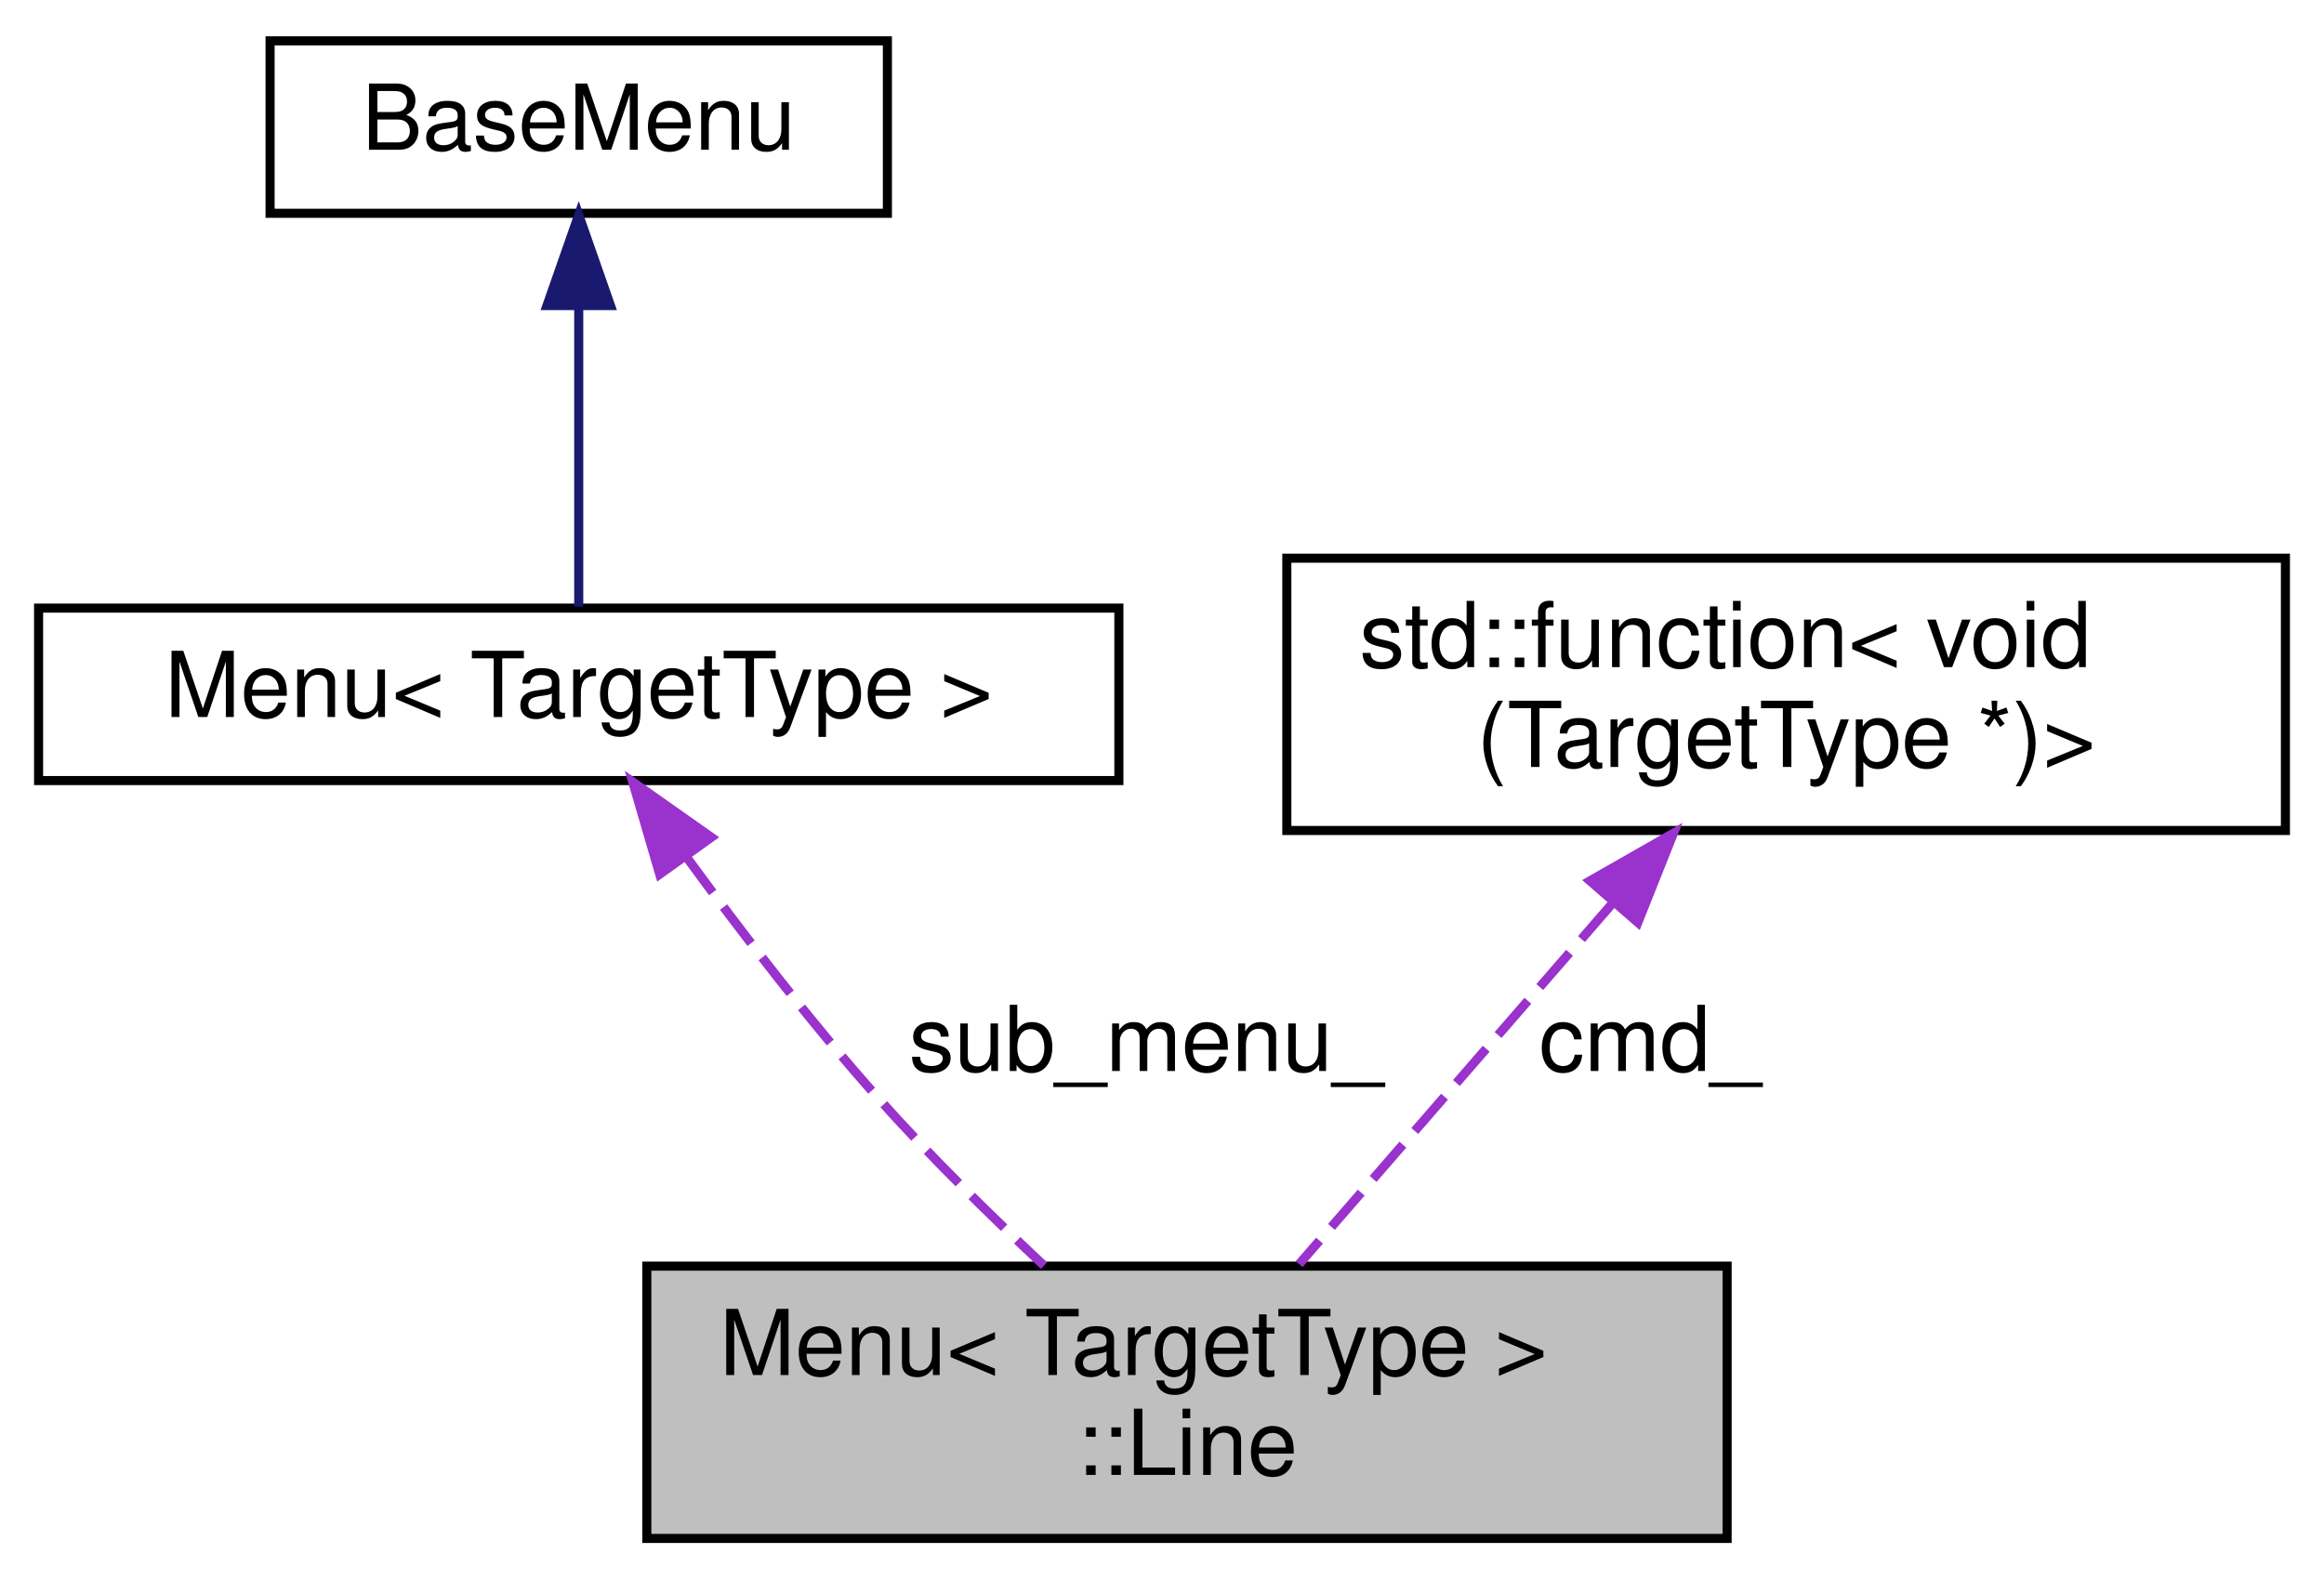
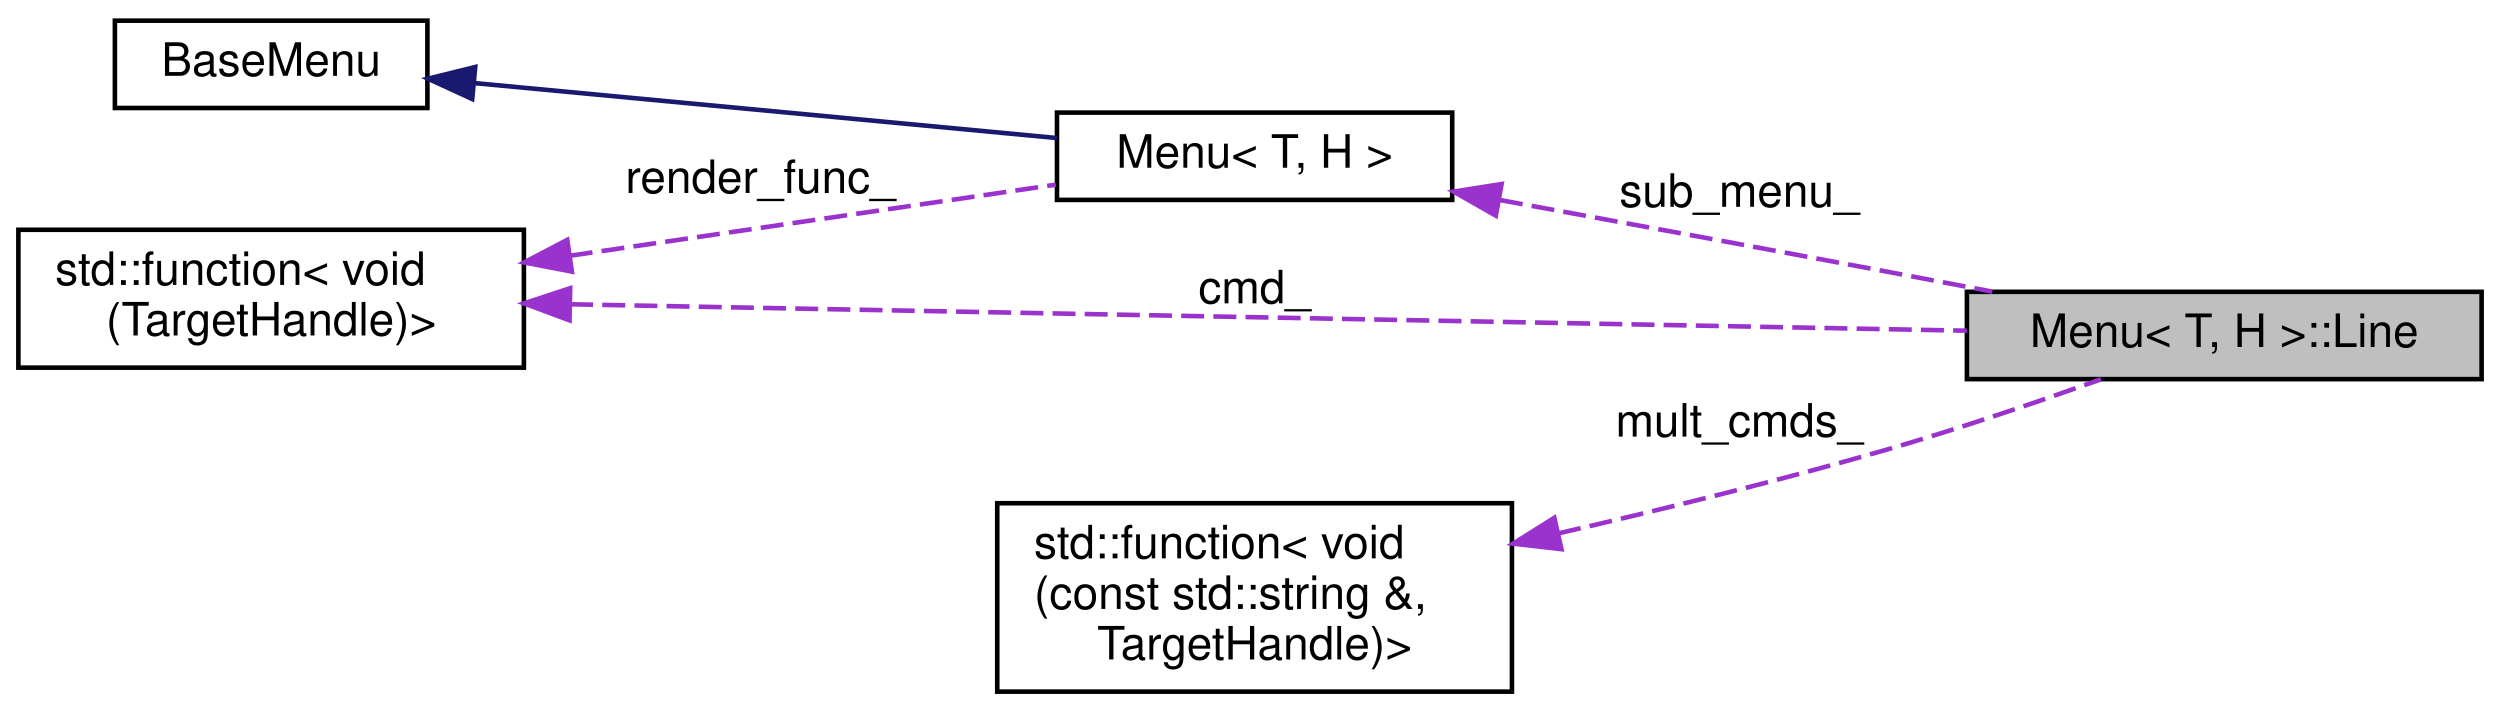
- <svg xmlns="http://www.w3.org/2000/svg" xmlns:xlink="http://www.w3.org/1999/xlink" width="256pt" height="174pt" viewBox="0.00 0.00 255.50 174.00">
-   <g id="graph0" class="graph" transform="scale(1 1) rotate(0) translate(4 170)">
+ <svg xmlns="http://www.w3.org/2000/svg" xmlns:xlink="http://www.w3.org/1999/xlink" width="544pt" height="155pt" viewBox="0.00 0.00 544.00 155.00">
+   <g id="graph0" class="graph" transform="scale(1 1) rotate(0) translate(4 151)">
    <g id="node1" class="node">
      <g id="a_node1">
        <a xlink:title="A command in the menu.">
-           <polygon fill="#bfbfbf" stroke="black" points="67,-0.5 67,-30.5 186,-30.5 186,-0.5 67,-0.5" />
-           <text text-anchor="start" x="75" y="-18.5" font-family="Helvetica,sans-Serif" font-size="10.00">Menu&lt; TargetType &gt;</text>
-           <text text-anchor="middle" x="126.5" y="-7.5" font-family="Helvetica,sans-Serif" font-size="10.00">::Line</text>
+           <polygon fill="#bfbfbf" stroke="black" points="424,-68.5 424,-87.5 536,-87.5 536,-68.5 424,-68.5" />
+           <text text-anchor="middle" x="480" y="-75.5" font-family="Helvetica,sans-Serif" font-size="10.00">Menu&lt; T, H &gt;::Line</text>
        </a>
      </g>
    </g>
    <g id="node2" class="node">
      <g id="a_node2">
        <a xlink:href="classMenu.html" target="_top" xlink:title="A menu to execute commands with a specific target.">
-           <polygon fill="none" stroke="black" points="0,-84 0,-103 119,-103 119,-84 0,-84" />
-           <text text-anchor="middle" x="59.5" y="-91" font-family="Helvetica,sans-Serif" font-size="10.00">Menu&lt; TargetType &gt;</text>
+           <polygon fill="none" stroke="black" points="226,-107.5 226,-126.5 312,-126.5 312,-107.5 226,-107.5" />
+           <text text-anchor="middle" x="269" y="-114.5" font-family="Helvetica,sans-Serif" font-size="10.00">Menu&lt; T, H &gt;</text>
        </a>
      </g>
    </g>
    <g id="edge1" class="edge">
-       <path fill="none" stroke="#9a32cd" stroke-dasharray="5,2" d="M71.29,-75.69C77.34,-67.4 84.99,-57.42 92.5,-49 98.15,-42.66 104.83,-36.11 110.75,-30.56" />
-       <polygon fill="#9a32cd" stroke="#9a32cd" points="68.42,-73.68 65.45,-83.85 74.11,-77.75 68.42,-73.68" />
-       <text text-anchor="middle" x="122" y="-52" font-family="Helvetica,sans-Serif" font-size="10.00"> sub_menu_</text>
+       <path fill="none" stroke="#9a32cd" stroke-dasharray="5,2" d="M322.4,-107.47C347.67,-102.84 378.42,-97.18 406,-92 413.61,-90.57 421.66,-89.04 429.53,-87.54" />
+       <polygon fill="#9a32cd" stroke="#9a32cd" points="321.49,-104.07 312.29,-109.31 322.75,-110.96 321.49,-104.07" />
+       <text text-anchor="middle" x="374.5" y="-106" font-family="Helvetica,sans-Serif" font-size="10.00"> sub_menu_</text>
    </g>
    <g id="node3" class="node">
      <g id="a_node3">
        <a xlink:href="classBaseMenu.html" target="_top" xlink:title="Type-less menu base for common tasks.">
-           <polygon fill="none" stroke="black" points="25.5,-146.5 25.5,-165.5 93.5,-165.5 93.5,-146.5 25.5,-146.5" />
-           <text text-anchor="middle" x="59.5" y="-153.5" font-family="Helvetica,sans-Serif" font-size="10.00">BaseMenu</text>
+           <polygon fill="none" stroke="black" points="21,-127.5 21,-146.5 89,-146.5 89,-127.5 21,-127.5" />
+           <text text-anchor="middle" x="55" y="-134.5" font-family="Helvetica,sans-Serif" font-size="10.00">BaseMenu</text>
        </a>
      </g>
    </g>
    <g id="edge2" class="edge">
-       <path fill="none" stroke="midnightblue" d="M59.5,-136C59.5,-125 59.5,-111.68 59.5,-103.15" />
-       <polygon fill="midnightblue" stroke="midnightblue" points="56,-136.33 59.5,-146.33 63,-136.33 56,-136.33" />
+       <path fill="none" stroke="midnightblue" d="M99.12,-132.93C136.17,-129.44 189.27,-124.43 225.99,-120.96" />
+       <polygon fill="midnightblue" stroke="midnightblue" points="98.75,-129.45 89.12,-133.88 99.41,-136.42 98.75,-129.45" />
    </g>
    <g id="node4" class="node">
      <g id="a_node4">
        <a target="_parent" xlink:href="http://en.cppreference.com/w/cpp/utility/functional/function.html" xlink:title=" ">
-           <polygon fill="none" stroke="black" points="137.5,-78.5 137.5,-108.5 247.5,-108.5 247.5,-78.5 137.5,-78.5" />
-           <text text-anchor="start" x="145.5" y="-96.5" font-family="Helvetica,sans-Serif" font-size="10.00">std::function&lt; void</text>
-           <text text-anchor="middle" x="192.5" y="-85.5" font-family="Helvetica,sans-Serif" font-size="10.00">(TargetType *)&gt;</text>
+           <polygon fill="none" stroke="black" points="0,-71 0,-101 110,-101 110,-71 0,-71" />
+           <text text-anchor="start" x="8" y="-89" font-family="Helvetica,sans-Serif" font-size="10.00">std::function&lt; void</text>
+           <text text-anchor="middle" x="55" y="-78" font-family="Helvetica,sans-Serif" font-size="10.00">(TargetHandle)&gt;</text>
        </a>
      </g>
    </g>
+     <g id="edge4" class="edge">
+       <path fill="none" stroke="#9a32cd" stroke-dasharray="5,2" d="M120.05,-84.79C202.89,-83.22 345.8,-80.52 423.98,-79.04" />
+       <polygon fill="#9a32cd" stroke="#9a32cd" points="119.93,-81.29 110,-84.98 120.07,-88.29 119.93,-81.29" />
+       <text text-anchor="middle" x="269" y="-85" font-family="Helvetica,sans-Serif" font-size="10.00"> cmd_</text>
+     </g>
    <g id="edge3" class="edge">
-       <path fill="none" stroke="#9a32cd" stroke-dasharray="5,2" d="M173.23,-70.31C162.13,-57.53 148.52,-41.86 138.86,-30.73" />
-       <polygon fill="#9a32cd" stroke="#9a32cd" points="170.89,-72.95 180.09,-78.2 176.17,-68.36 170.89,-72.95" />
-       <text text-anchor="middle" x="177.5" y="-52" font-family="Helvetica,sans-Serif" font-size="10.00"> cmd_</text>
+       <path fill="none" stroke="#9a32cd" stroke-dasharray="5,2" d="M119.97,-95.35C154.24,-100.37 195.51,-106.4 225.75,-110.82" />
+       <polygon fill="#9a32cd" stroke="#9a32cd" points="120.45,-91.89 110.05,-93.9 119.43,-98.81 120.45,-91.89" />
+       <text text-anchor="middle" x="161.5" y="-109" font-family="Helvetica,sans-Serif" font-size="10.00"> render_func_</text>
+     </g>
+     <g id="node5" class="node">
+       <g id="a_node5">
+         <a target="_parent" xlink:href="http://en.cppreference.com/w/cpp/utility/functional/function.html" xlink:title=" ">
+           <polygon fill="none" stroke="black" points="213,-0.5 213,-41.5 325,-41.5 325,-0.5 213,-0.5" />
+           <text text-anchor="start" x="221" y="-29.5" font-family="Helvetica,sans-Serif" font-size="10.00">std::function&lt; void</text>
+           <text text-anchor="start" x="221" y="-18.5" font-family="Helvetica,sans-Serif" font-size="10.00">(const std::string &amp;,</text>
+           <text text-anchor="middle" x="269" y="-7.5" font-family="Helvetica,sans-Serif" font-size="10.00"> TargetHandle)&gt;</text>
+         </a>
+       </g>
+     </g>
+     <g id="edge5" class="edge">
+       <path fill="none" stroke="#9a32cd" stroke-dasharray="5,2" d="M335.07,-34.93C357.65,-40.13 383.06,-46.39 406,-53 421.83,-57.56 439.3,-63.51 453.18,-68.46" />
+       <polygon fill="#9a32cd" stroke="#9a32cd" points="335.77,-31.5 325.24,-32.7 334.22,-38.33 335.77,-31.5" />
+       <text text-anchor="middle" x="374.5" y="-56" font-family="Helvetica,sans-Serif" font-size="10.00"> mult_cmds_</text>
    </g>
  </g>
</svg>
